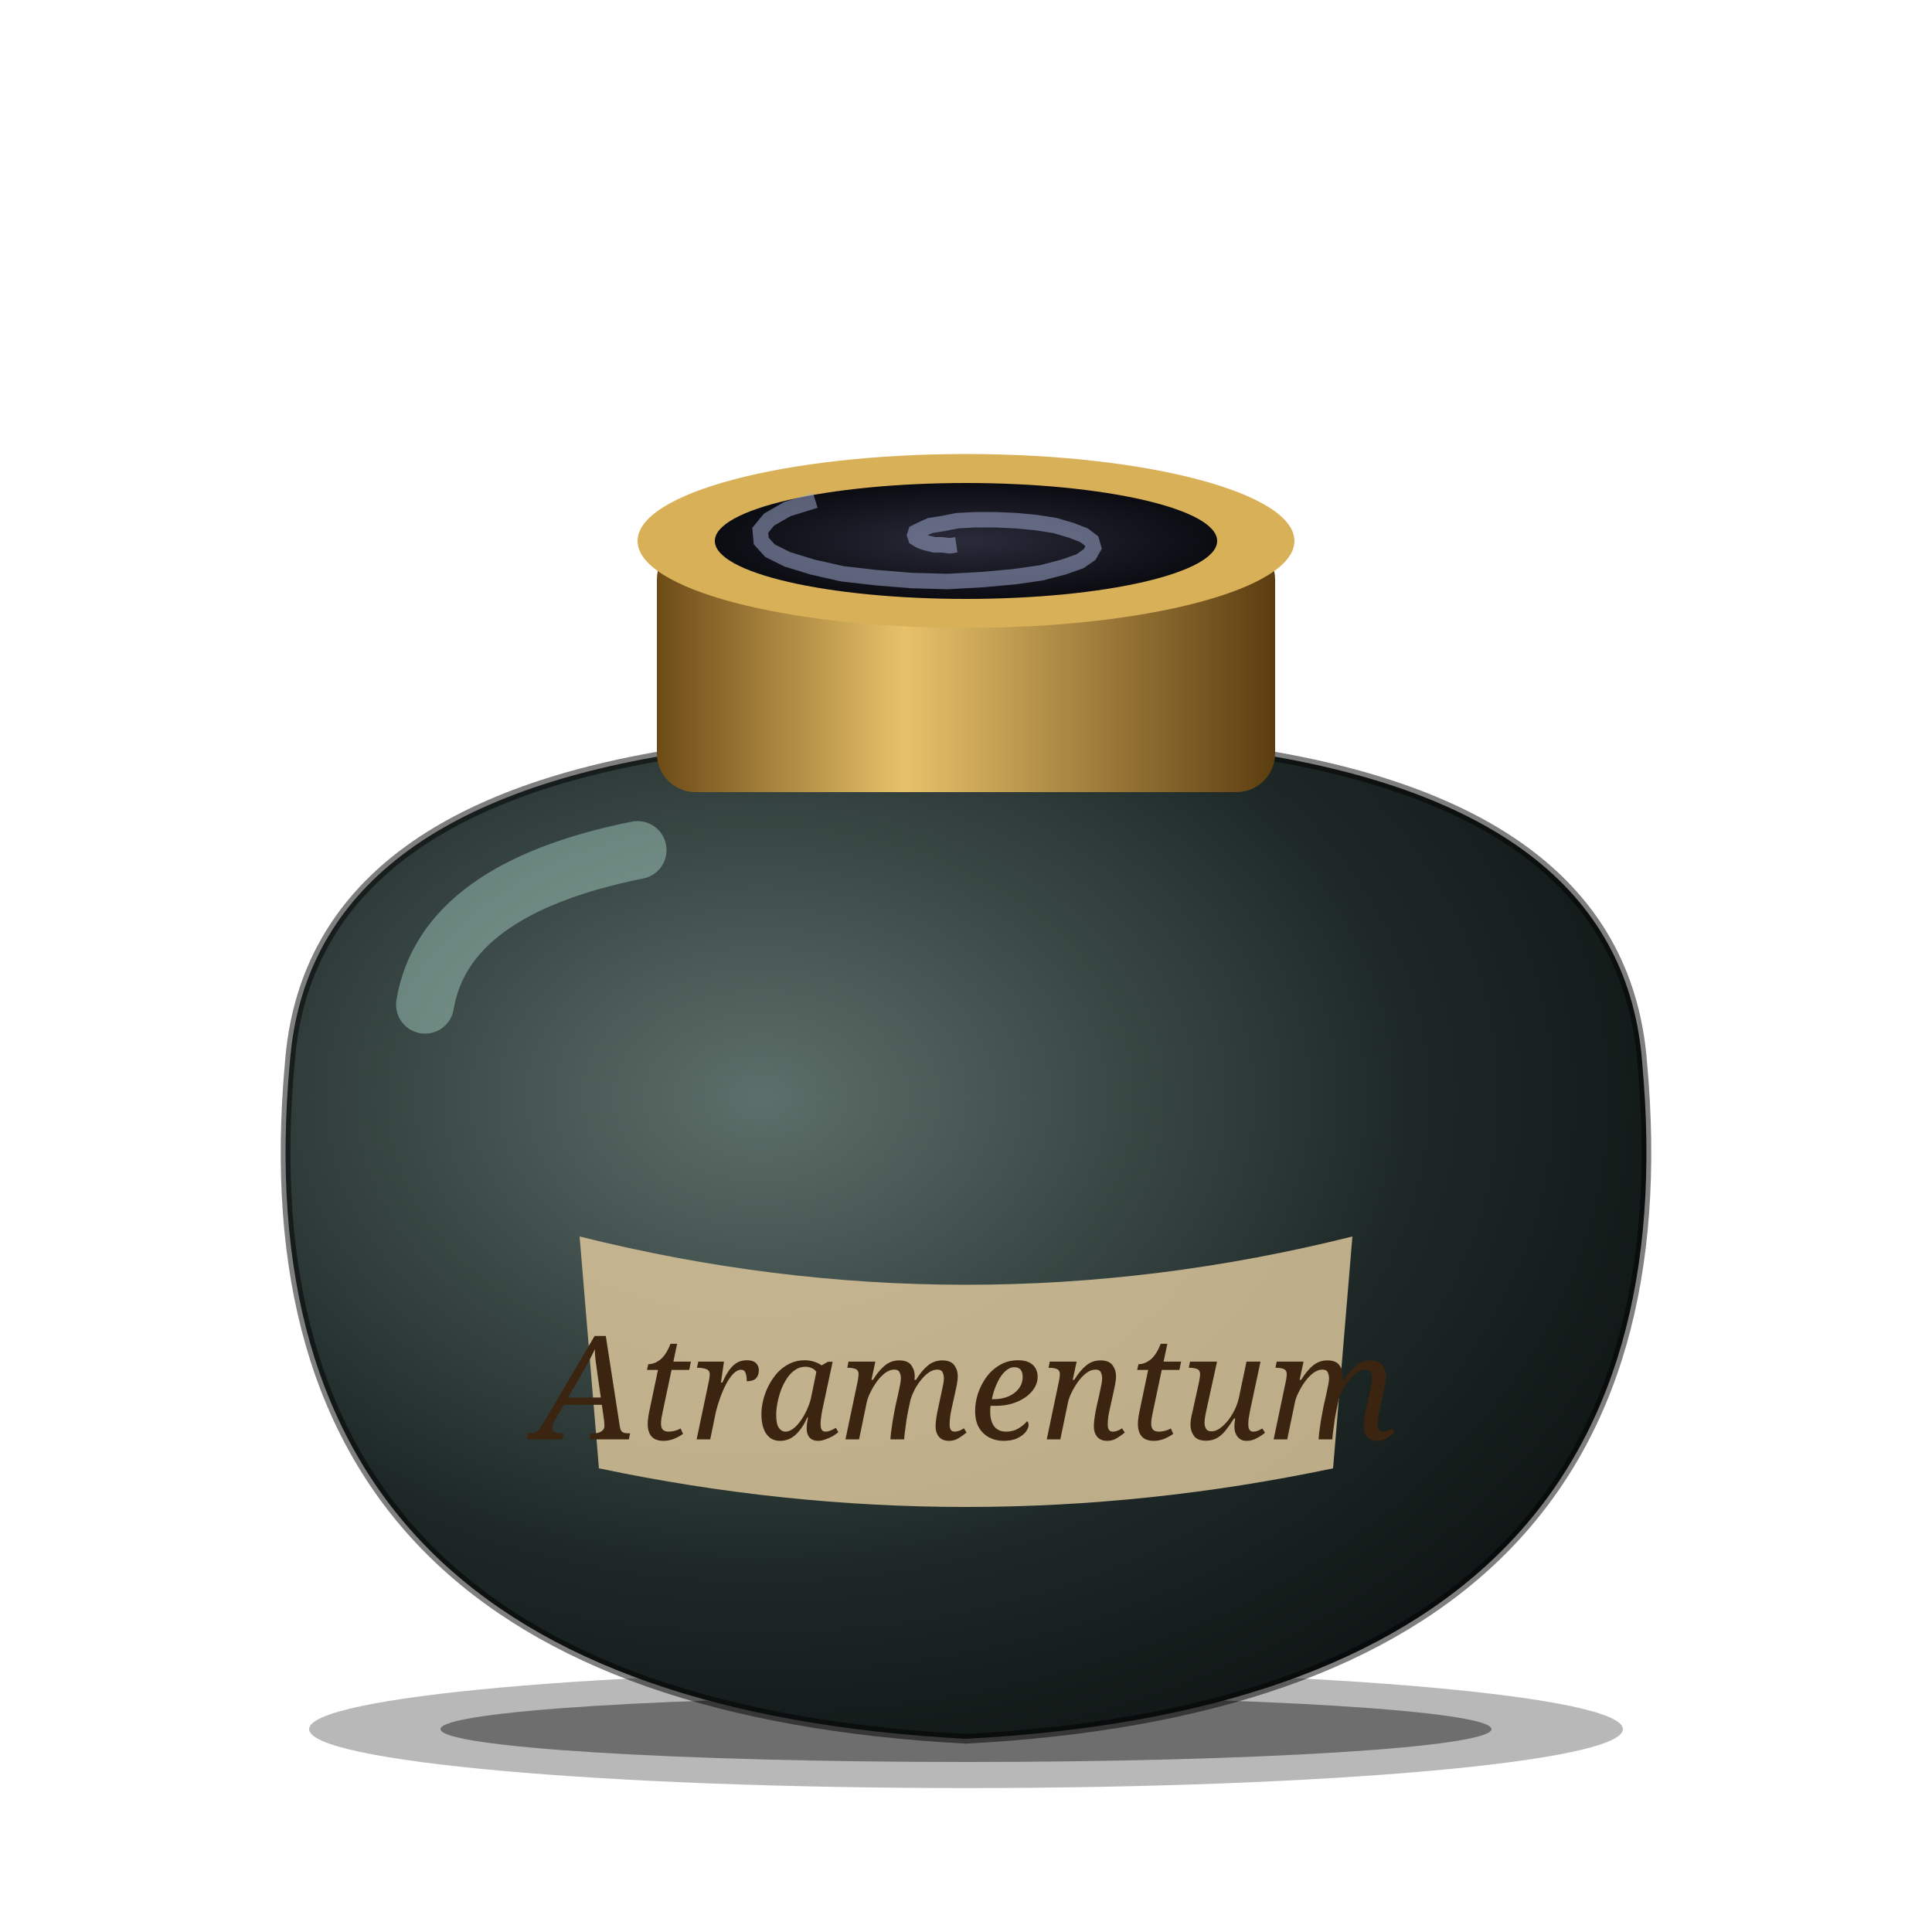
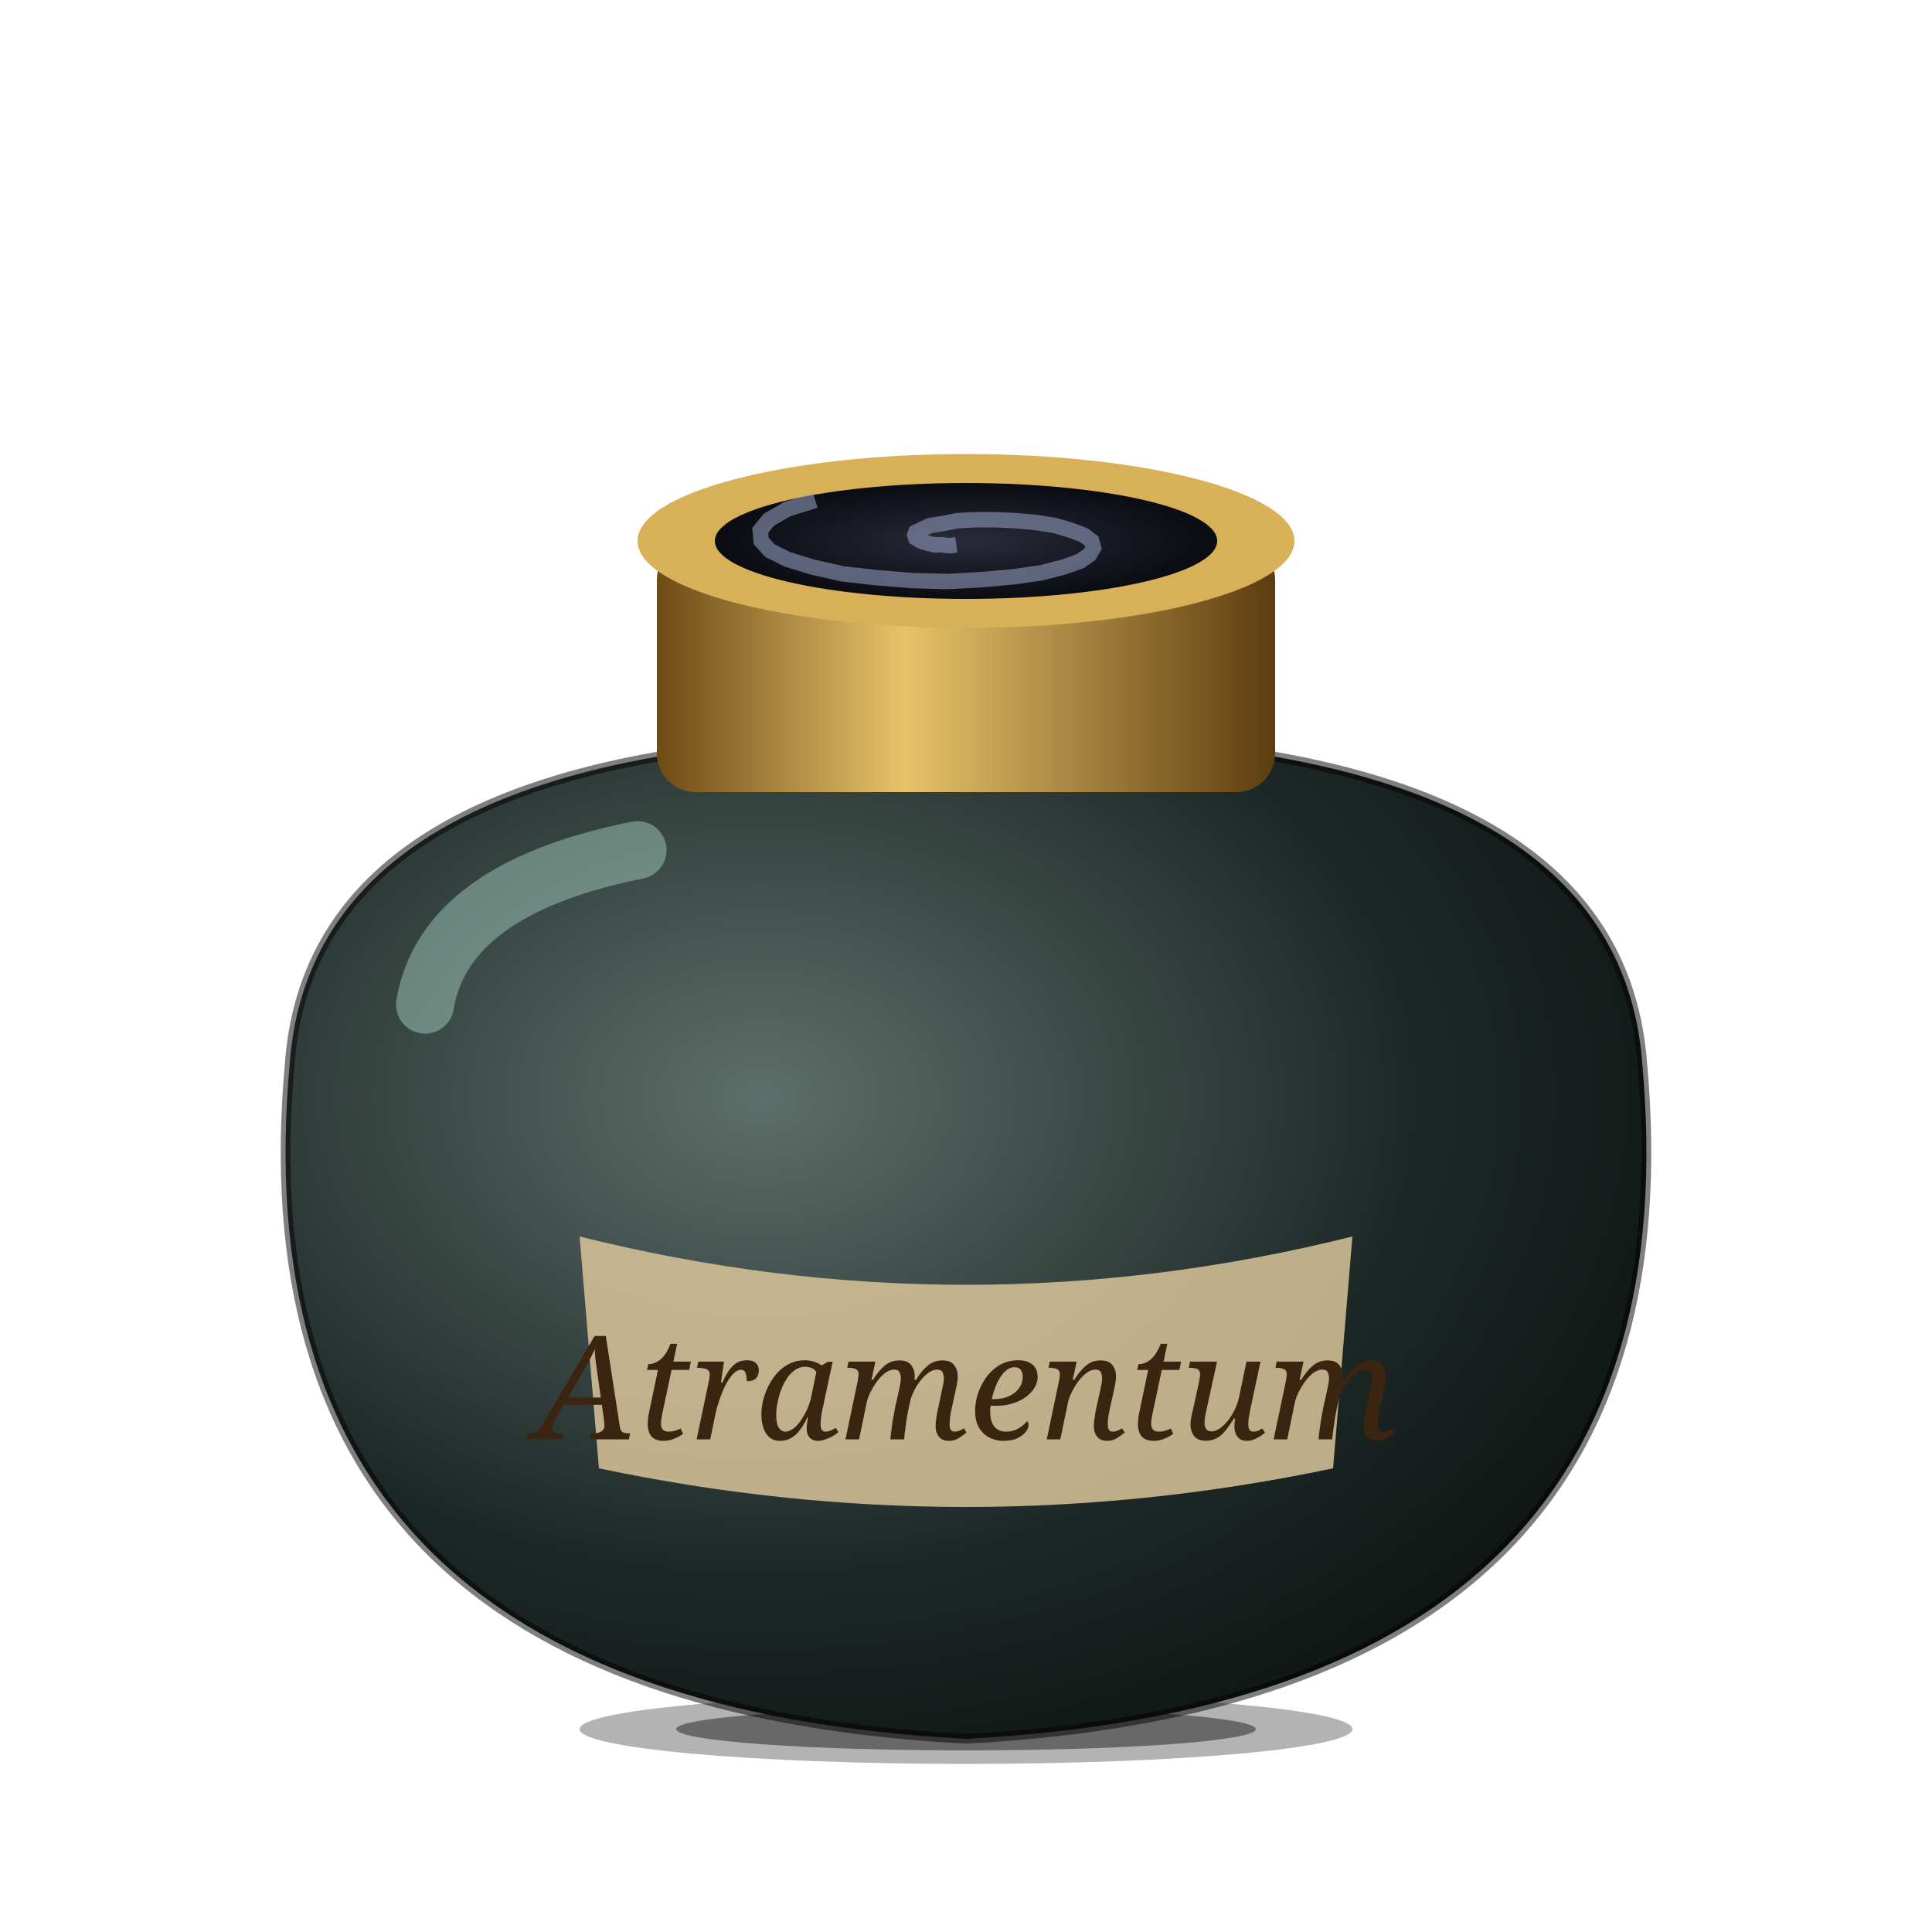
<svg xmlns="http://www.w3.org/2000/svg" width="200" height="200" viewBox="0 0 200 200">
  <defs>
    <radialGradient id="glass" cx=".35" cy=".35" r=".8">
      <stop offset="0" stop-color="#5d6f6a" />
      <stop offset=".6" stop-color="#1d2826" />
      <stop offset="1" stop-color="#0b100f" />
    </radialGradient>
    <linearGradient id="ibrass" x1="0" x2="1">
      <stop offset="0" stop-color="#6d4b16" />
      <stop offset=".4" stop-color="#e8c26a" />
      <stop offset="1" stop-color="#5c3d10" />
    </linearGradient>
    <radialGradient id="ink" cx=".5" cy=".5" r=".6">
      <stop offset="0" stop-color="#2a2a3a" />
      <stop offset="1" stop-color="#05050a" />
    </radialGradient>
  </defs>
-   <ellipse cx="100" cy="179" rx="68" ry="6.1" fill="#000" opacity=".28" />
-   <ellipse cx="100" cy="179" rx="54.4" ry="3.4" fill="#000" opacity=".4" />
+   <ellipse cx="100" cy="179" rx="40" ry="3.6" fill="#000" opacity=".3" />
+   <ellipse cx="100" cy="179" rx="30" ry="2.2" fill="#000" opacity=".42" />
  <path d="M30 110 Q24 176 100 180 Q176 176 170 110 Q168 84 130 78 L70 78 Q32 84 30 110Z" fill="url(#glass)" stroke="#000" stroke-opacity=".5" />
  <path d="M44 104 Q46 92 66 88" stroke="#cfe" stroke-opacity=".35" stroke-width="6" fill="none" stroke-linecap="round" />
  <rect x="68" y="56" width="64" height="26" rx="4" fill="url(#ibrass)" />
  <ellipse cx="100" cy="56" rx="34" ry="9" fill="#d8b058" />
  <ellipse cx="100" cy="56" rx="26" ry="6" fill="url(#ink)" />
  <polyline points="99.0,56.4 98.3,56.5 97.5,56.4 96.7,56.4 95.9,56.2 95.3,56.0 94.8,55.7 94.7,55.4 94.8,55.1 95.4,54.8 96.3,54.4 97.6,54.2 99.1,53.9 101.0,53.8 103.0,53.8 105.2,53.9 107.3,54.1 109.2,54.4 110.9,54.9 112.2,55.4 113.0,56.0 113.2,56.7 112.8,57.4 111.8,58.1 110.1,58.7 107.8,59.3 105.0,59.7 101.7,60.0 98.1,60.2 94.4,60.1 90.7,59.8 87.2,59.4 84.1,58.7 81.5,57.9 79.7,57.0 78.8,56.0 78.7,54.9 79.6,53.8 81.5,52.7 84.4,51.8" fill="none" stroke="#9aa6c8" stroke-opacity=".55" stroke-width="1.6" />
  <path d="M60 128 Q100 138 140 128 L138 152 Q100 160 62 152Z" fill="#d9c49a" opacity=".85" />
  <text x="100" y="149" font-family="serif" font-size="15" text-anchor="middle" fill="#3b2410" font-style="italic">Atramentum</text>
</svg>
